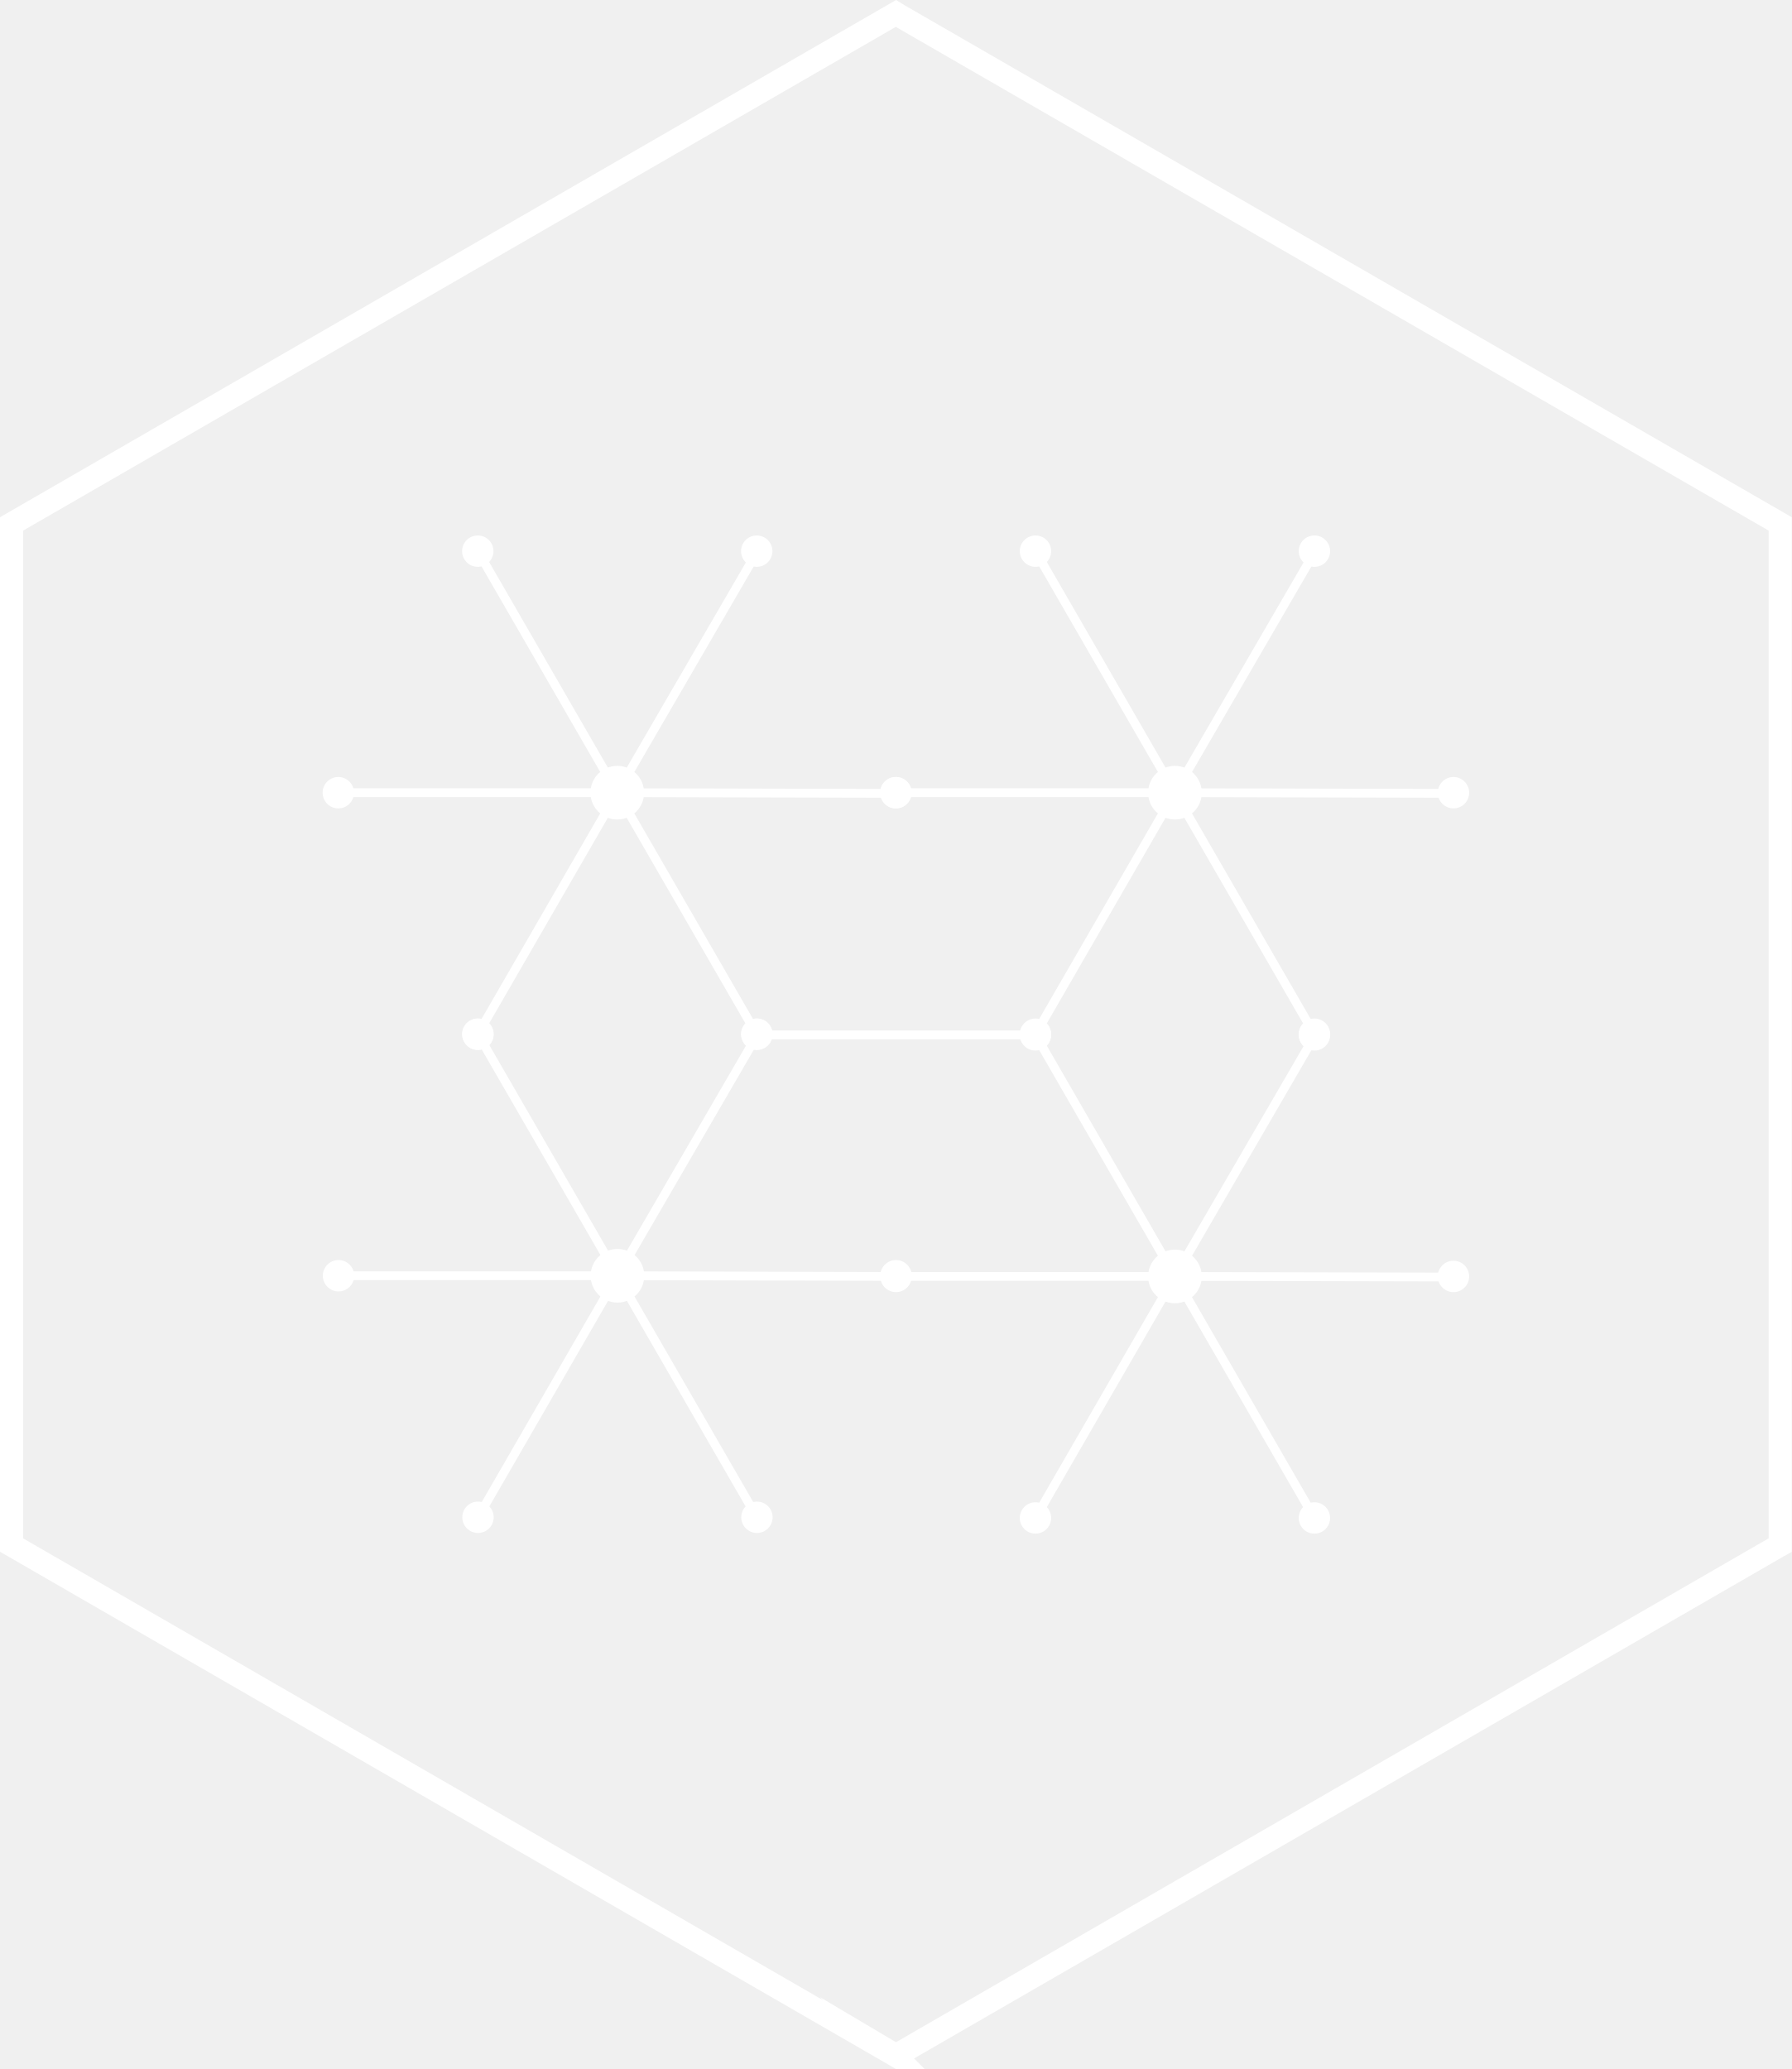
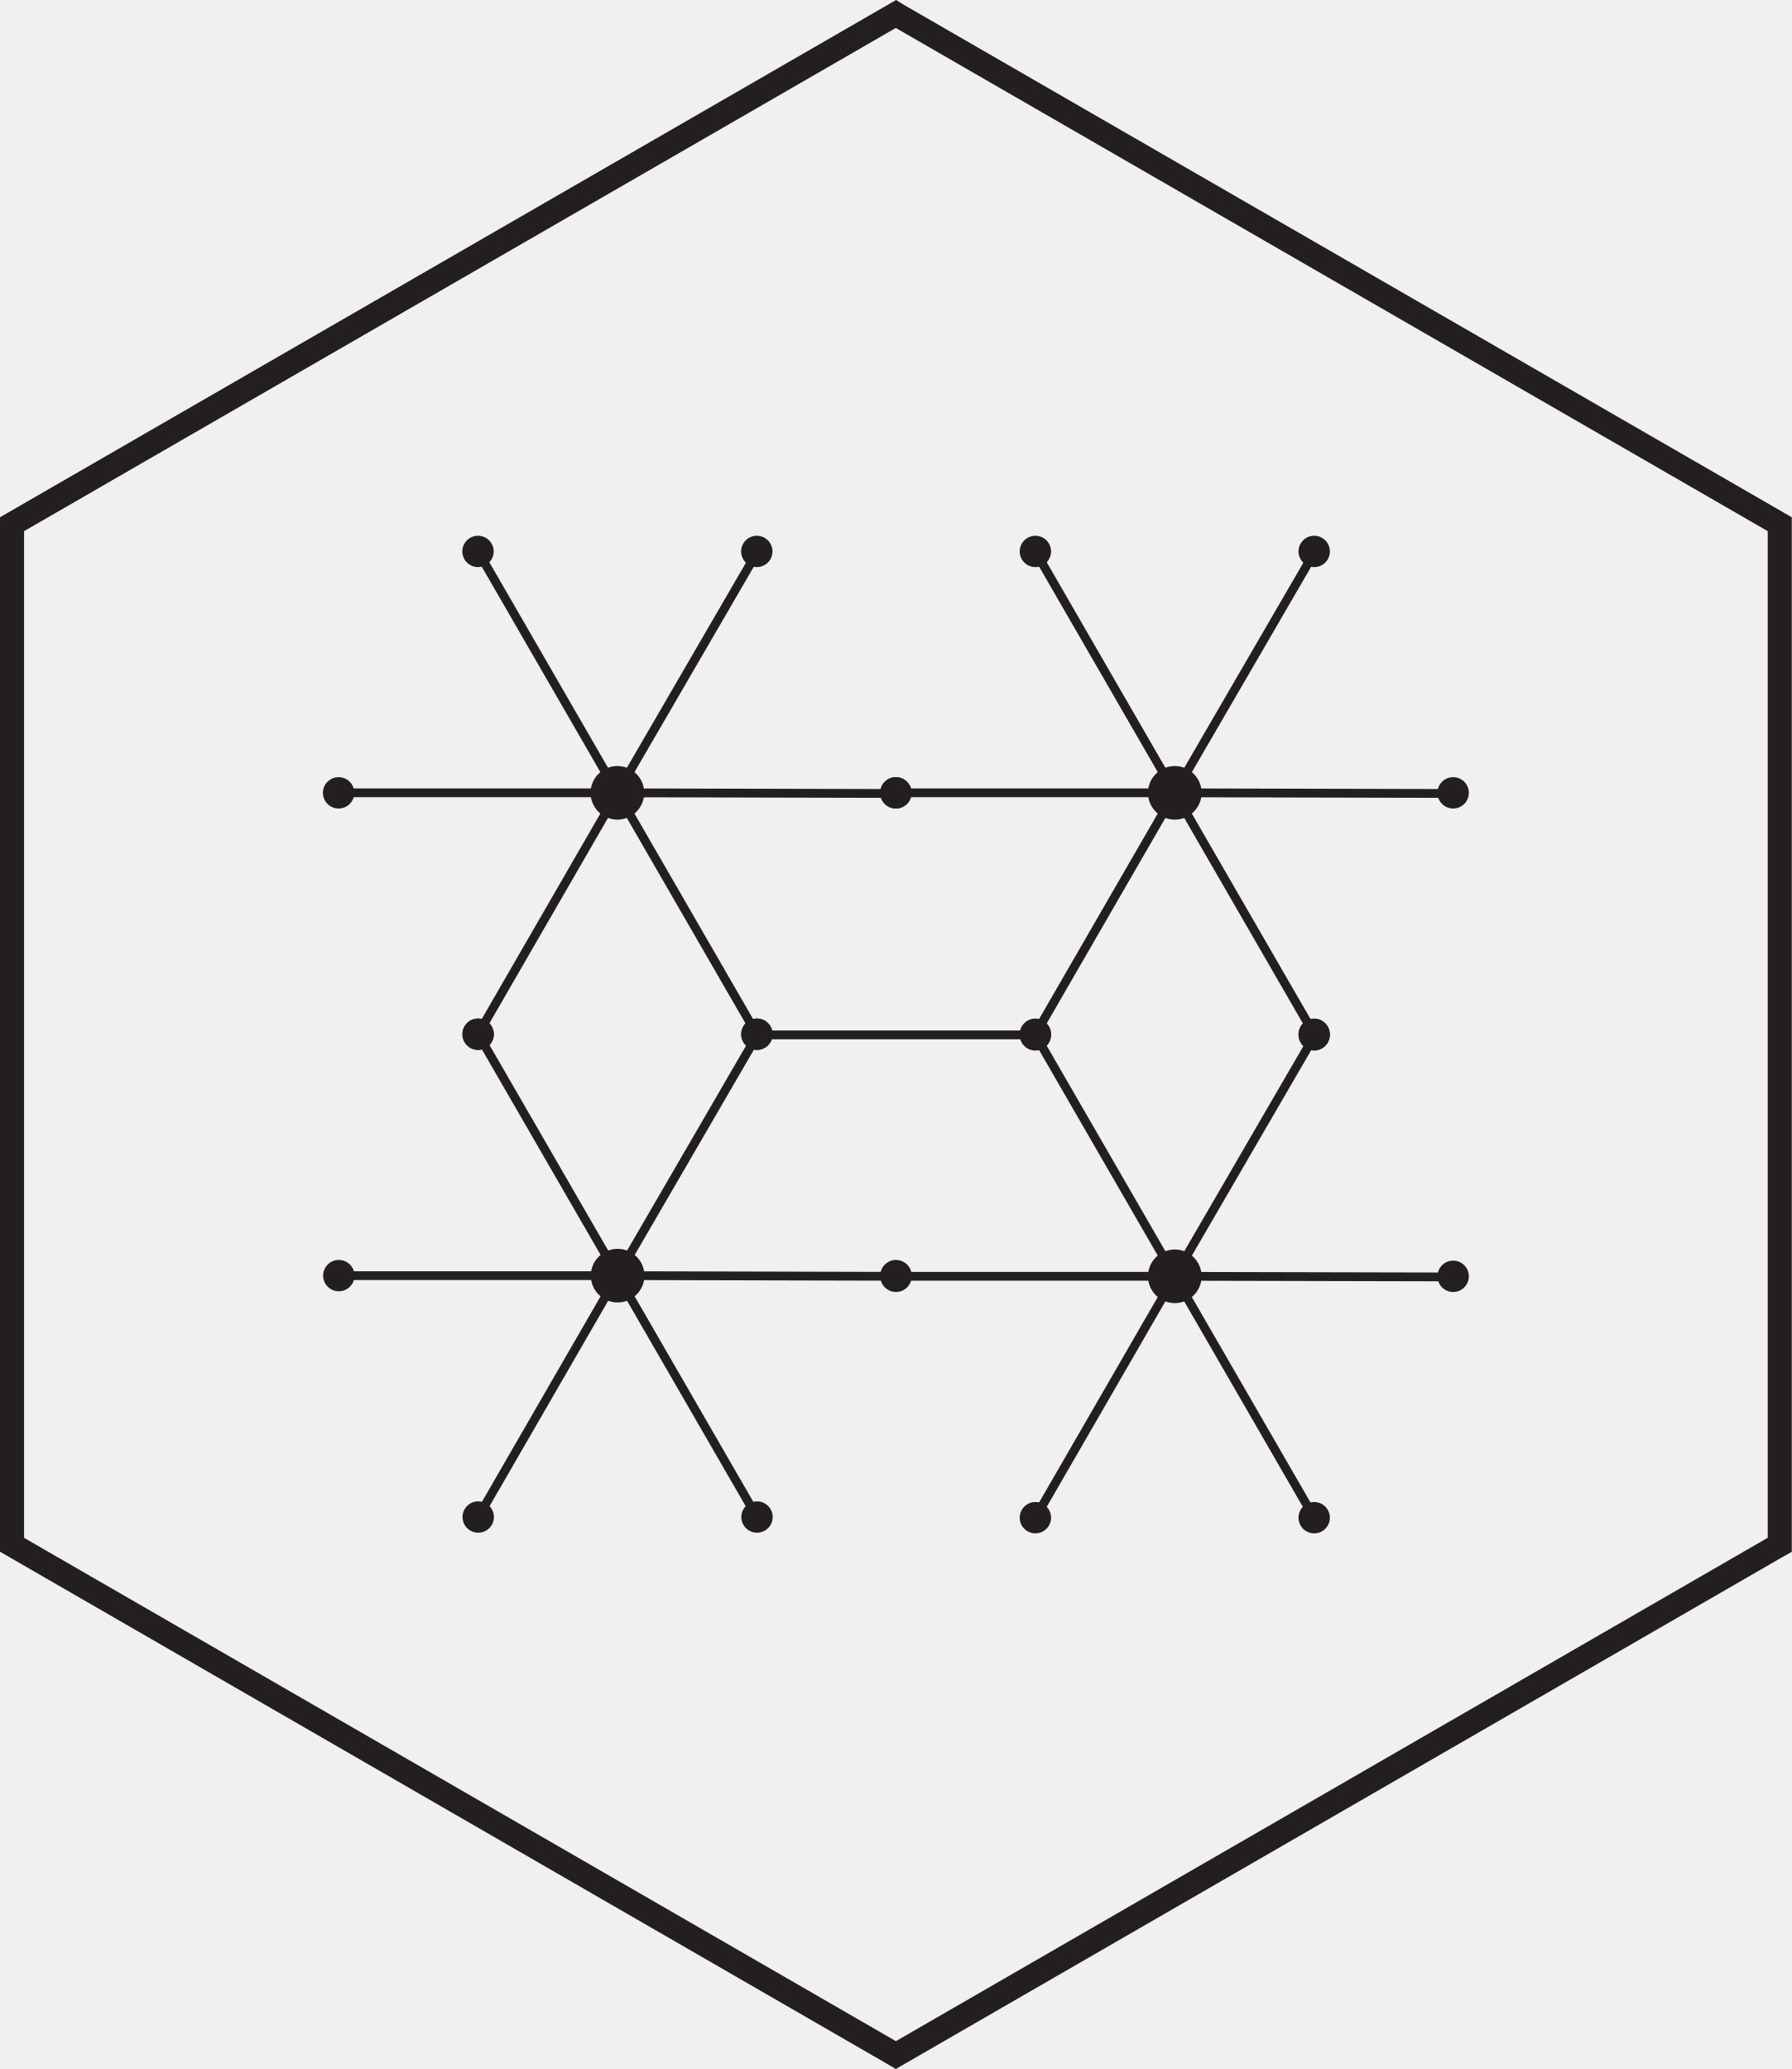
- <svg xmlns="http://www.w3.org/2000/svg" viewBox="-4.146 35.533 619.829 715.821" enable-background="new -4.146 35.533 619.829 715.821">
-   <path stroke="#fff" stroke-width="8" stroke-miterlimit="10" d="M304.903 746.207l.864.512L610.78 570.584l.904-.505V216.798L306.624 40.722l-.857-.53L.71 216.302l-.856.496v353.28l305.05 176.13z" fill="none" />
-   <circle fill="#fff" cx="257.628" cy="393.346" r="5.428" />
-   <circle fill="#fff" cx="305.729" cy="309.786" r="5.428" />
-   <circle fill="#fff" cx="161.134" cy="393.346" r="5.425" />
-   <path fill="#fff" d="M305.726 311.53l-98.985-.23 49.71-85.612 2.635 1.526-47.07 81.05 93.72.22zM256.315 394.11l-46.935-81.284-46.928 81.284-2.636-1.522 49.564-85.85 49.57 85.85zM212.016 311.307l-99.13-.007v-3.04h93.858l-46.928-81.284 2.636-1.522z" />
-   <circle fill="#fff" cx="450.545" cy="393.346" r="5.425" />
-   <circle fill="#fff" cx="354.05" cy="393.346" r="5.425" />
-   <path fill="#fff" d="M498.643 311.53l-98.983-.23 49.71-85.612 2.63 1.526-47.065 81.05 93.71.22zM449.232 394.11L402.3 312.826l-46.932 81.284-2.636-1.522 49.567-85.85 49.568 85.85zM404.932 311.307l-99.13-.007v-3.04h93.86l-46.93-81.284 2.636-1.522z" />
-   <circle fill="#fff" cx="305.802" cy="477.146" r="5.425" />
-   <path fill="#fff" d="M498.643 478.883l-98.983-.226 49.71-85.61 2.63 1.527-47.065 81.055 93.71.213zM449.232 561.47L402.3 480.185l-46.932 81.283-2.636-1.53 49.567-85.835 49.568 85.836zM404.932 478.664l-99.13-.007v-3.04l93.86.007-46.93-81.288 2.636-1.522zM305.8 478.664l-98.986-.238 50.147-86.375h97.093v3.05h-95.338l-46.626 80.29 93.717.234zM256.388 561.236l-46.935-81.284-46.93 81.284-2.634-1.52 49.563-85.852 49.57 85.85zM212.09 478.43h-99.132v-3.044h93.86l-46.93-81.276 2.634-1.522z" />
-   <circle fill="#fff" cx="209.38" cy="309.786" r="9.281" />
-   <circle fill="#fff" cx="112.885" cy="309.786" r="5.428" />
-   <circle fill="#fff" cx="257.631" cy="226.22" r="5.425" />
-   <circle fill="#fff" cx="161.134" cy="226.22" r="5.425" />
-   <circle fill="#fff" cx="402.299" cy="309.786" r="9.281" />
-   <circle fill="#fff" cx="498.648" cy="309.786" r="5.428" />
-   <circle fill="#fff" cx="402.299" cy="477.146" r="9.281" />
-   <circle fill="#fff" cx="450.545" cy="560.704" r="5.425" />
-   <circle fill="#fff" cx="498.648" cy="477.146" r="5.428" />
-   <circle fill="#fff" cx="305.802" cy="309.786" r="5.425" />
-   <circle fill="#fff" cx="450.55" cy="393.577" r="5.428" />
-   <circle fill="#fff" cx="354.05" cy="393.577" r="5.425" />
-   <circle fill="#fff" cx="354.05" cy="560.704" r="5.425" />
-   <circle fill="#fff" cx="450.55" cy="226.22" r="5.428" />
-   <circle fill="#fff" cx="354.05" cy="226.22" r="5.425" />
-   <path fill="#fff" d="M218.736 476.905c0 5.126-4.16 9.29-9.284 9.29-5.13 0-9.28-4.163-9.28-9.29 0-5.116 4.15-9.27 9.28-9.27 5.127 0 9.284 4.153 9.284 9.27z" />
-   <circle fill="#fff" cx="257.701" cy="560.473" r="5.425" />
-   <circle fill="#fff" cx="305.802" cy="476.905" r="5.425" />
-   <circle fill="#fff" cx="112.958" cy="476.905" r="5.428" />
-   <circle fill="#fff" cx="257.704" cy="393.346" r="5.425" />
-   <circle fill="#fff" cx="161.207" cy="393.346" r="5.428" />
-   <circle fill="#fff" cx="161.207" cy="560.473" r="5.428" />
+ <svg xmlns="http://www.w3.org/2000/svg" width="595.598" height="687.839" viewBox="-4.304 112.557 595.598 687.839" enable-background="new -4.304 112.557 595.598 687.839">
+   <path stroke="#231F20" stroke-width="8" stroke-miterlimit="10" d="M292.663 795.27l.83.492 292.933-169.159.868-.485v-339.289l-292.978-169.103-.823-.509-292.975 169.135-.822.476v339.288l292.967 169.154z" fill="none" />
+   <circle fill="#231F20" cx="247.26" cy="456.384" r="5.213" />
+   <circle fill="#231F20" cx="293.456" cy="376.134" r="5.213" />
+   <circle fill="#231F20" cx="154.588" cy="456.384" r="5.21" />
+   <path fill="#231F20" d="M293.453 377.809l-95.065-.221 47.741-82.221 2.531 1.466-45.206 77.84 90.008.211-.009 2.925zm-47.454 79.309l-45.076-78.065-45.069 78.065-2.532-1.462 47.601-82.45 47.607 82.45-2.531 1.462zm-42.544-79.523l-95.204-.007v-2.92h90.141l-45.069-78.065 2.532-1.462 47.6 82.454z" />
+   <circle fill="#231F20" cx="432.536" cy="456.384" r="5.21" />
+   <circle fill="#231F20" cx="339.863" cy="456.384" r="5.21" />
+   <path fill="#231F20" d="M478.73 377.809l-95.063-.221 47.741-82.221 2.526 1.466-45.201 77.84 89.999.211-.002 2.925zm-47.455 79.309l-45.073-78.065-45.073 78.065-2.532-1.462 47.604-82.45 47.605 82.45-2.531 1.462zm-42.545-79.523l-95.204-.007v-2.92h90.143l-45.071-78.065 2.532-1.462 47.6 82.454z" />
+   <circle fill="#231F20" cx="293.526" cy="536.865" r="5.21" />
+   <path fill="#231F20" d="M478.73 538.534l-95.063-.217 47.741-82.219 2.526 1.467-45.201 77.845 89.999.205-.002 2.919zm-47.455 79.316l-45.073-78.066-45.073 78.064-2.532-1.469 47.604-82.435 47.605 82.436-2.531 1.47zm-42.545-79.527l-95.204-.007v-2.92l90.143.007-45.071-78.068 2.532-1.462 47.6 82.45zm-95.206 0l-95.066-.229 48.161-82.954h93.248v2.929h-91.562l-44.779 77.11 90.005.225-.007 2.919zm-47.455 79.302l-45.076-78.065-45.071 78.065-2.53-1.46 47.6-82.452 47.607 82.45-2.53 1.462zm-42.543-79.526h-95.206v-2.923h90.143l-45.071-78.057 2.53-1.462 47.604 82.442z" />
+   <circle fill="#231F20" cx="200.923" cy="376.134" r="8.913" />
+   <circle fill="#231F20" cx="108.25" cy="376.134" r="5.213" />
+   <circle fill="#231F20" cx="247.263" cy="295.878" r="5.21" />
+   <circle fill="#231F20" cx="154.588" cy="295.878" r="5.21" />
+   <circle fill="#231F20" cx="386.201" cy="376.134" r="8.913" />
+   <circle fill="#231F20" cx="478.734" cy="376.134" r="5.213" />
+   <circle fill="#231F20" cx="386.201" cy="536.865" r="8.913" />
+   <circle fill="#231F20" cx="432.536" cy="617.114" r="5.21" />
+   <circle fill="#231F20" cx="478.734" cy="536.865" r="5.213" />
+   <circle fill="#231F20" cx="293.526" cy="376.134" r="5.21" />
+   <circle fill="#231F20" cx="432.541" cy="456.606" r="5.213" />
+   <circle fill="#231F20" cx="339.863" cy="456.606" r="5.21" />
+   <circle fill="#231F20" cx="339.863" cy="617.114" r="5.21" />
+   <circle fill="#231F20" cx="432.541" cy="295.878" r="5.213" />
+   <circle fill="#231F20" cx="339.863" cy="295.878" r="5.21" />
+   <path fill="#231F20" d="M209.909 536.634c0 4.923-3.995 8.922-8.916 8.922-4.927 0-8.912-3.998-8.912-8.922 0-4.913 3.986-8.903 8.912-8.903 4.923 0 8.916 3.989 8.916 8.903z" />
+   <circle fill="#231F20" cx="247.33" cy="616.892" r="5.21" />
+   <circle fill="#231F20" cx="293.526" cy="536.634" r="5.21" />
+   <circle fill="#231F20" cx="108.32" cy="536.634" r="5.213" />
+   <circle fill="#231F20" cx="247.333" cy="456.384" r="5.21" />
+   <circle fill="#231F20" cx="154.658" cy="456.384" r="5.213" />
+   <circle fill="#231F20" cx="154.658" cy="616.892" r="5.213" />
</svg>
